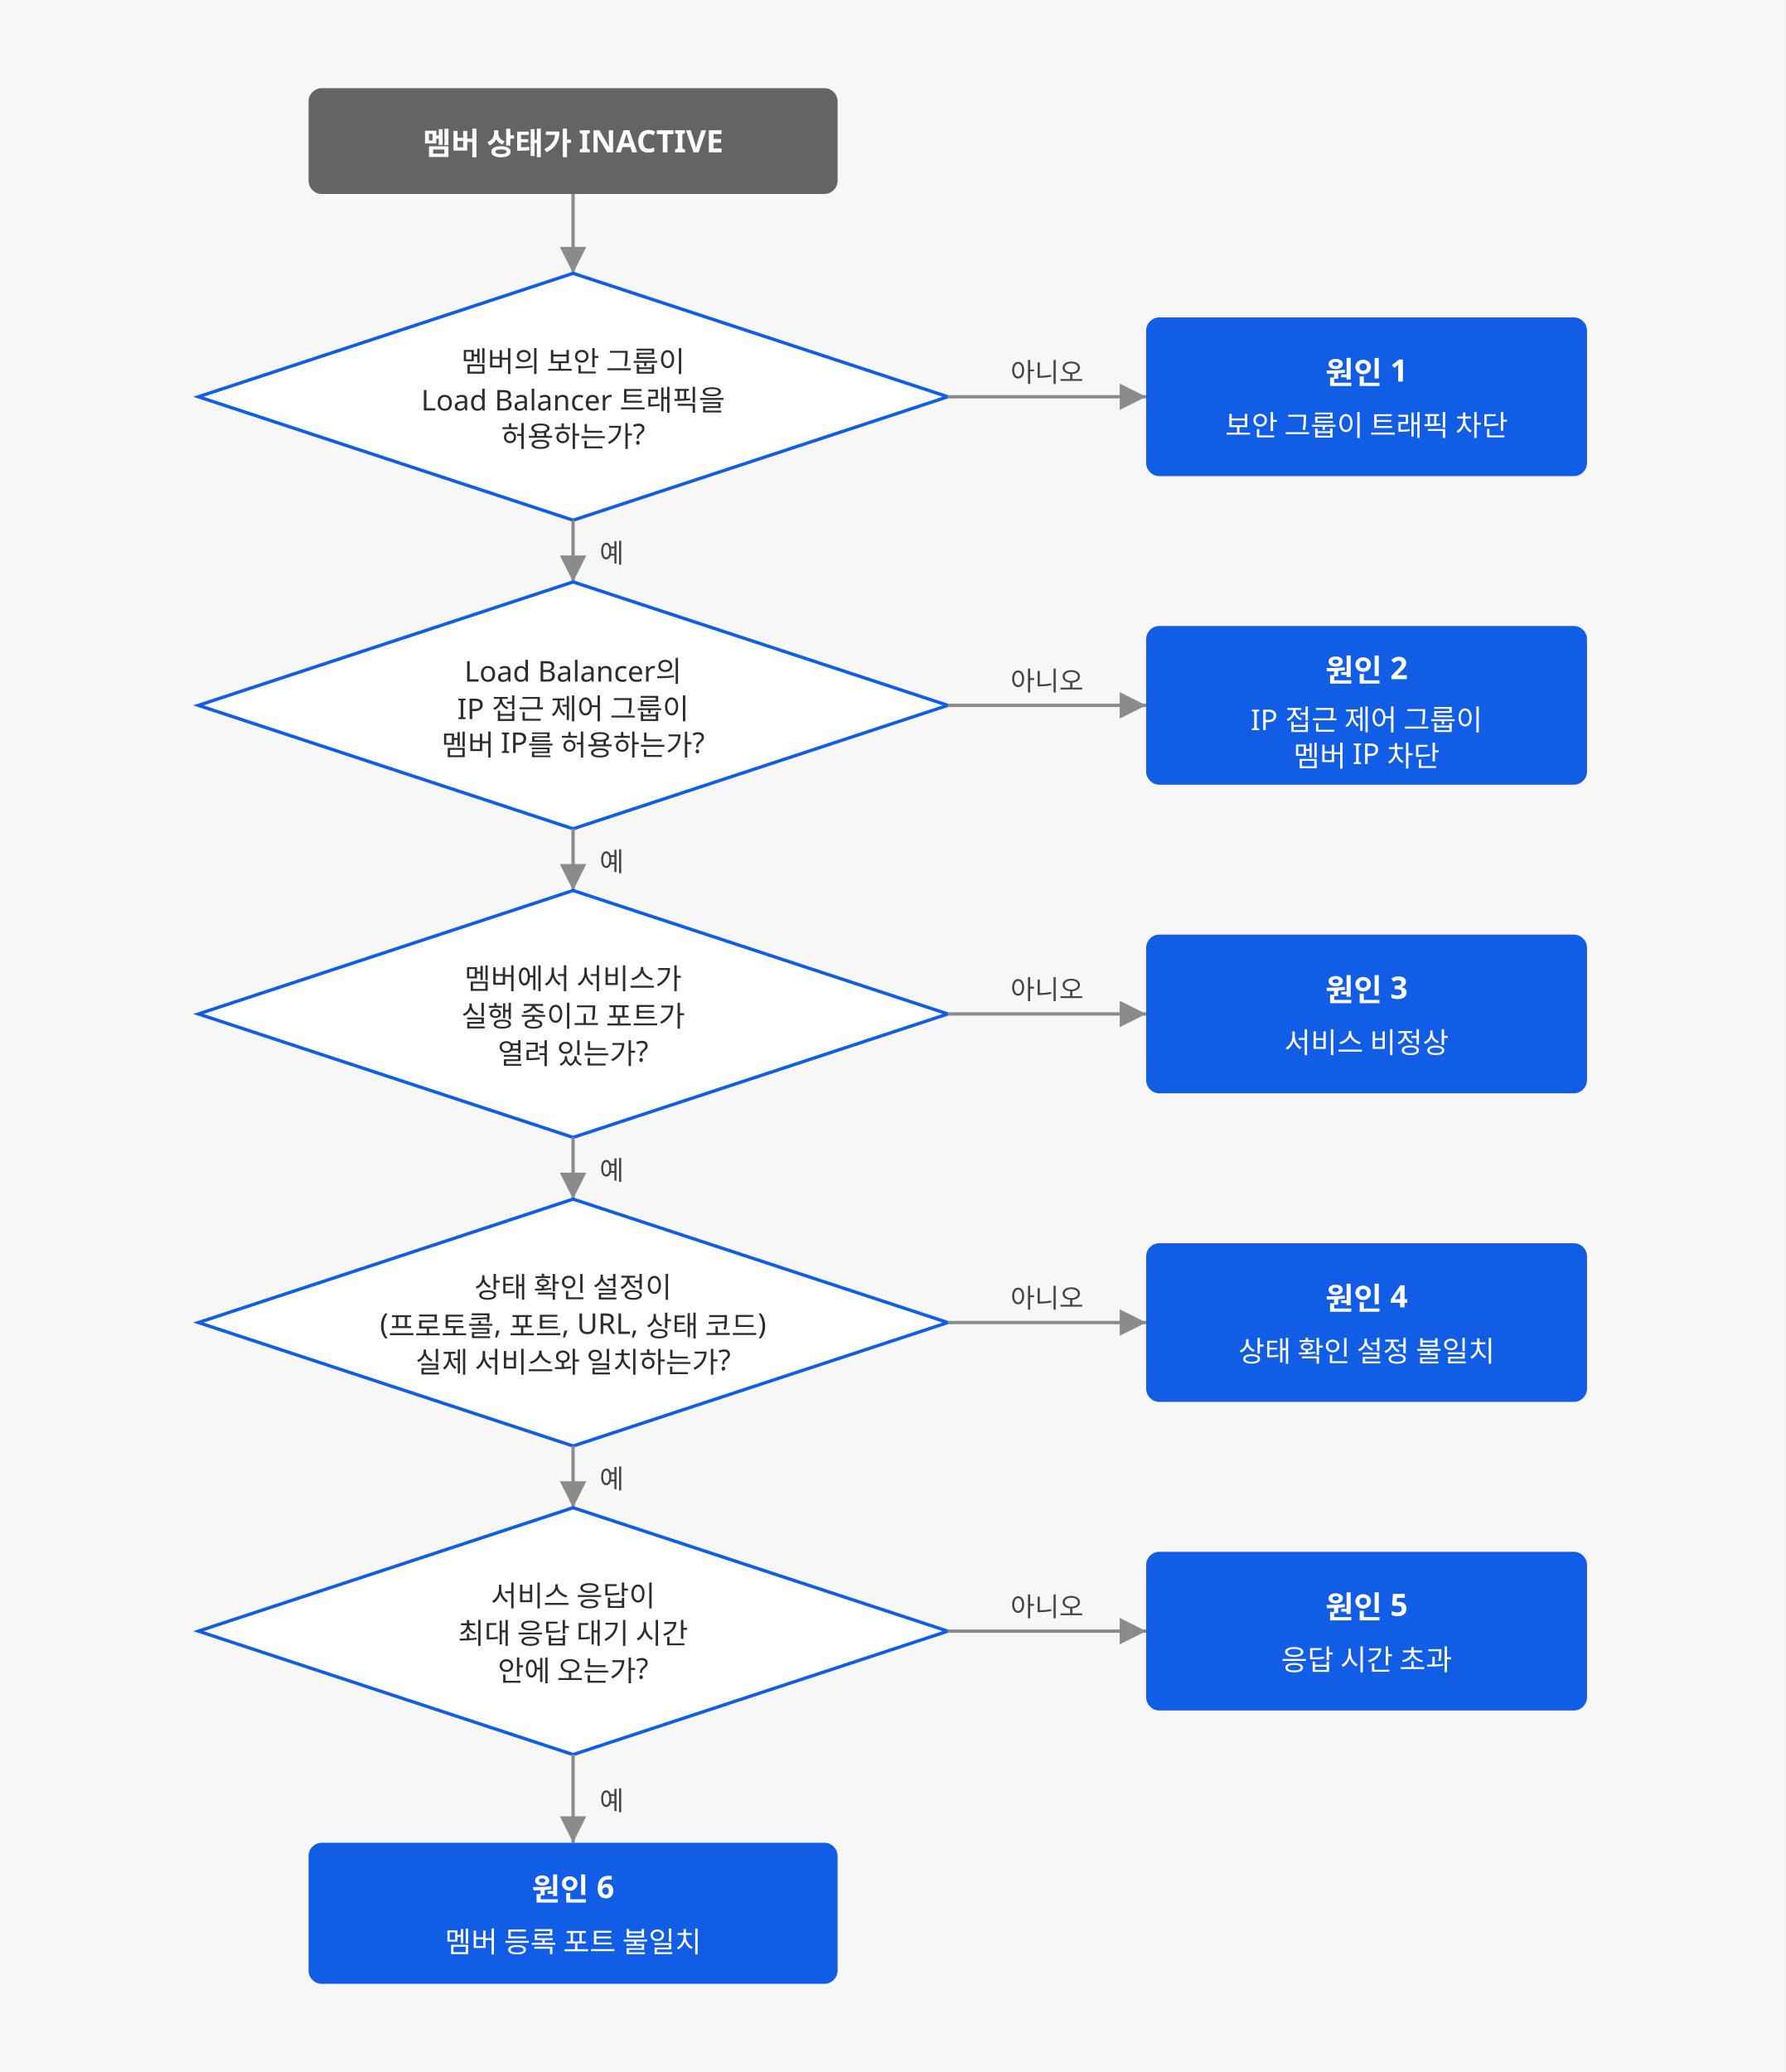
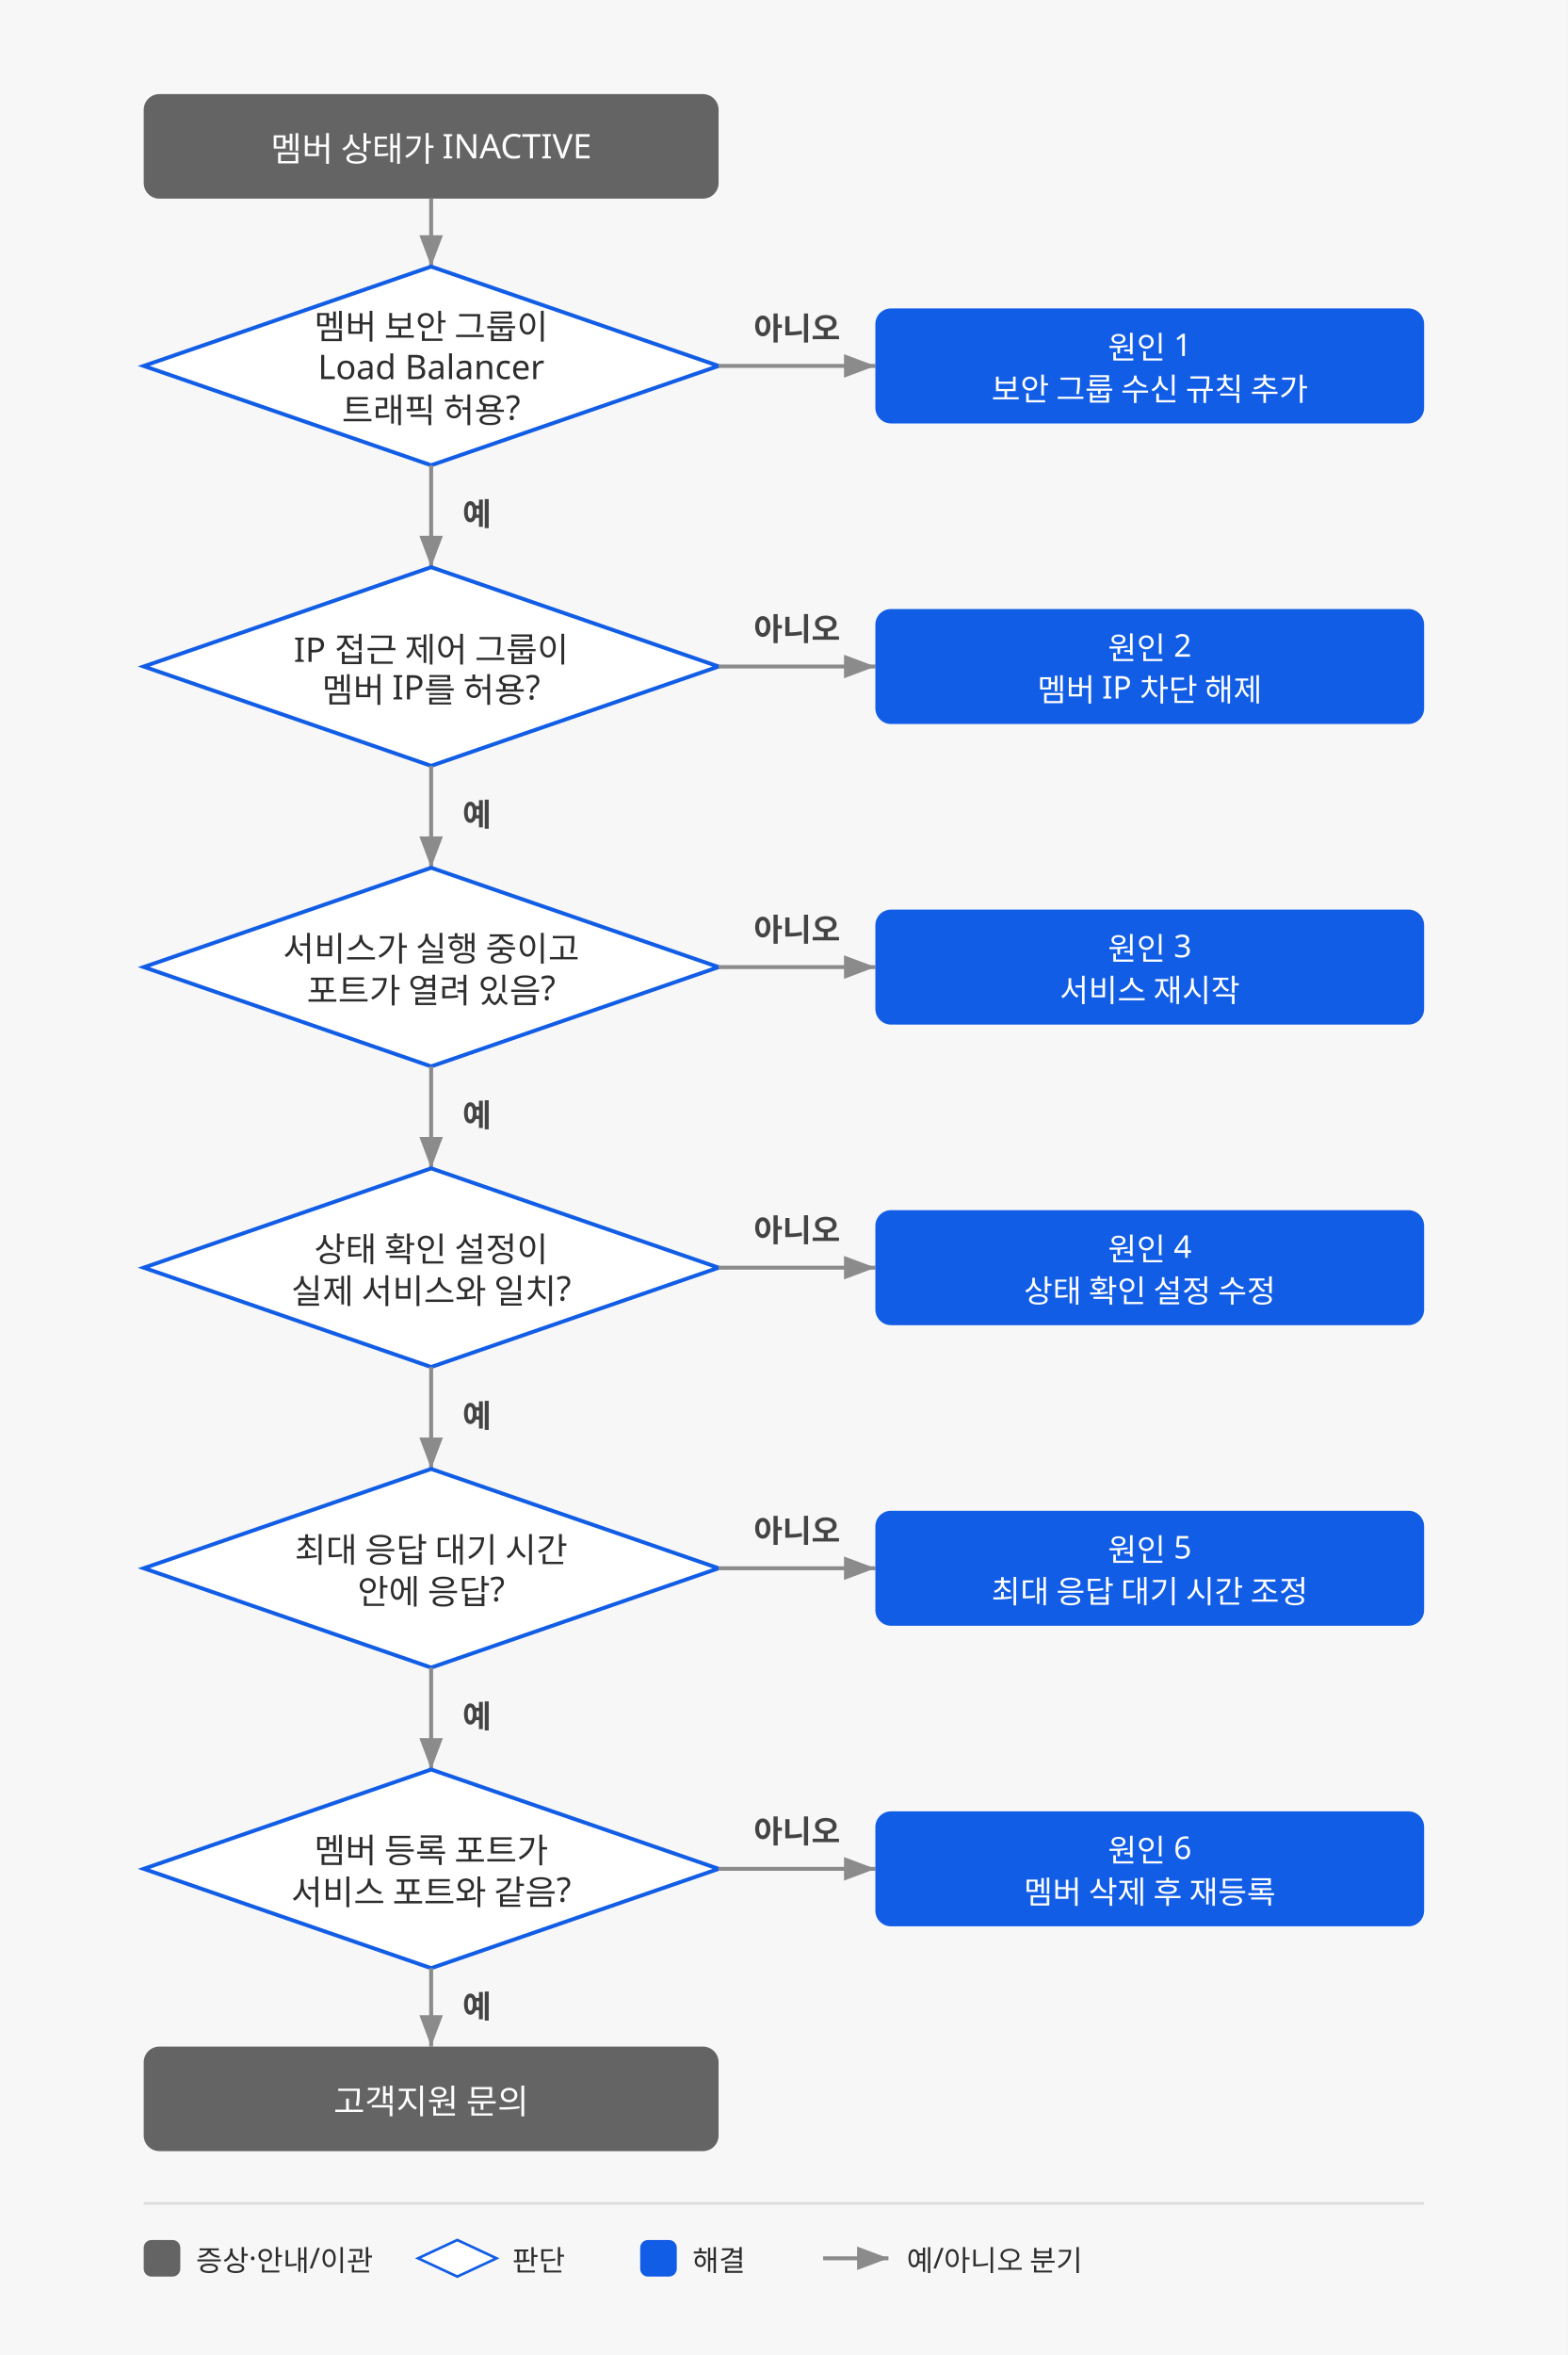
- <svg xmlns="http://www.w3.org/2000/svg" width="810" height="940" viewBox="0 0 810 940" role="img">
+ <svg xmlns="http://www.w3.org/2000/svg" viewBox="0 0 600 901" width="600" height="901" font-family="'Pretendard', sans-serif" role="img">
  <defs>
-     <marker id="arrow" viewBox="0 0 10 10" refX="10" refY="5" markerWidth="8" markerHeight="8" orient="auto-start-reverse">
-       <path d="M0 0L10 5L0 10z" fill="#8B8B8B" />
+     <marker id="arrow-default" markerWidth="8" markerHeight="6" refX="8" refY="3" orient="auto">
+       <path d="M0,0 L8,3 L0,6 Z" fill="#8B8B8B" />
    </marker>
  </defs>
-   <style>
-   text { font-family: 'Pretendard', sans-serif; }
- </style>
-   <rect x="0" y="0" width="810" height="940" fill="#F7F7F7" />
-   <rect x="140" y="40" width="240" height="48" rx="6" fill="#646464" />
-   <text x="260" y="64" text-anchor="middle" dominant-baseline="central" font-size="14" font-weight="600" fill="#FFFFFF">멤버 상태가 INACTIVE</text>
-   <path d="M260 88L260 124" fill="none" stroke="#8B8B8B" stroke-width="1.5" marker-end="url(#arrow)" />
-   <polygon points="260,124 430,180 260,236 90,180" fill="#FFFFFF" stroke="#125DE6" stroke-width="1.5" />
-   <text x="260" y="163" text-anchor="middle" dominant-baseline="central" font-size="13" fill="#2D2D2D">멤버의 보안 그룹이</text>
-   <text x="260" y="180" text-anchor="middle" dominant-baseline="central" font-size="13" fill="#2D2D2D">Load Balancer 트래픽을</text>
-   <text x="260" y="197" text-anchor="middle" dominant-baseline="central" font-size="13" fill="#2D2D2D">허용하는가?</text>
-   <path d="M430 180L520 180" fill="none" stroke="#8B8B8B" stroke-width="1.5" marker-end="url(#arrow)" />
-   <text x="475" y="168" text-anchor="middle" dominant-baseline="central" font-size="12" fill="#444444">아니오</text>
-   <rect x="520" y="144" width="200" height="72" rx="6" fill="#125DE6" />
-   <text x="620" y="168" text-anchor="middle" dominant-baseline="central" font-size="14" font-weight="700" fill="#FFFFFF">원인 1</text>
-   <text x="620" y="192" text-anchor="middle" dominant-baseline="central" font-size="13" fill="#FFFFFF">보안 그룹이 트래픽 차단</text>
-   <path d="M260 236L260 264" fill="none" stroke="#8B8B8B" stroke-width="1.5" marker-end="url(#arrow)" />
-   <text x="272" y="250" dominant-baseline="central" font-size="12" fill="#444444">예</text>
-   <polygon points="260,264 430,320 260,376 90,320" fill="#FFFFFF" stroke="#125DE6" stroke-width="1.5" />
-   <text x="260" y="303" text-anchor="middle" dominant-baseline="central" font-size="13" fill="#2D2D2D">Load Balancer의</text>
-   <text x="260" y="320" text-anchor="middle" dominant-baseline="central" font-size="13" fill="#2D2D2D">IP 접근 제어 그룹이</text>
-   <text x="260" y="337" text-anchor="middle" dominant-baseline="central" font-size="13" fill="#2D2D2D">멤버 IP를 허용하는가?</text>
-   <path d="M430 320L520 320" fill="none" stroke="#8B8B8B" stroke-width="1.5" marker-end="url(#arrow)" />
-   <text x="475" y="308" text-anchor="middle" dominant-baseline="central" font-size="12" fill="#444444">아니오</text>
-   <rect x="520" y="284" width="200" height="72" rx="6" fill="#125DE6" />
-   <text x="620" y="303" text-anchor="middle" dominant-baseline="central" font-size="14" font-weight="700" fill="#FFFFFF">원인 2</text>
-   <text x="620" y="325" text-anchor="middle" dominant-baseline="central" font-size="13" fill="#FFFFFF">IP 접근 제어 그룹이</text>
-   <text x="620" y="342" text-anchor="middle" dominant-baseline="central" font-size="13" fill="#FFFFFF">멤버 IP 차단</text>
-   <path d="M260 376L260 404" fill="none" stroke="#8B8B8B" stroke-width="1.5" marker-end="url(#arrow)" />
-   <text x="272" y="390" dominant-baseline="central" font-size="12" fill="#444444">예</text>
-   <polygon points="260,404 430,460 260,516 90,460" fill="#FFFFFF" stroke="#125DE6" stroke-width="1.5" />
-   <text x="260" y="443" text-anchor="middle" dominant-baseline="central" font-size="13" fill="#2D2D2D">멤버에서 서비스가</text>
-   <text x="260" y="460" text-anchor="middle" dominant-baseline="central" font-size="13" fill="#2D2D2D">실행 중이고 포트가</text>
-   <text x="260" y="477" text-anchor="middle" dominant-baseline="central" font-size="13" fill="#2D2D2D">열려 있는가?</text>
-   <path d="M430 460L520 460" fill="none" stroke="#8B8B8B" stroke-width="1.5" marker-end="url(#arrow)" />
-   <text x="475" y="448" text-anchor="middle" dominant-baseline="central" font-size="12" fill="#444444">아니오</text>
-   <rect x="520" y="424" width="200" height="72" rx="6" fill="#125DE6" />
-   <text x="620" y="448" text-anchor="middle" dominant-baseline="central" font-size="14" font-weight="700" fill="#FFFFFF">원인 3</text>
-   <text x="620" y="472" text-anchor="middle" dominant-baseline="central" font-size="13" fill="#FFFFFF">서비스 비정상</text>
-   <path d="M260 516L260 544" fill="none" stroke="#8B8B8B" stroke-width="1.5" marker-end="url(#arrow)" />
-   <text x="272" y="530" dominant-baseline="central" font-size="12" fill="#444444">예</text>
-   <polygon points="260,544 430,600 260,656 90,600" fill="#FFFFFF" stroke="#125DE6" stroke-width="1.5" />
-   <text x="260" y="583" text-anchor="middle" dominant-baseline="central" font-size="13" fill="#2D2D2D">상태 확인 설정이</text>
-   <text x="260" y="600" text-anchor="middle" dominant-baseline="central" font-size="13" fill="#2D2D2D">(프로토콜, 포트, URL, 상태 코드)</text>
-   <text x="260" y="617" text-anchor="middle" dominant-baseline="central" font-size="13" fill="#2D2D2D">실제 서비스와 일치하는가?</text>
-   <path d="M430 600L520 600" fill="none" stroke="#8B8B8B" stroke-width="1.5" marker-end="url(#arrow)" />
-   <text x="475" y="588" text-anchor="middle" dominant-baseline="central" font-size="12" fill="#444444">아니오</text>
-   <rect x="520" y="564" width="200" height="72" rx="6" fill="#125DE6" />
-   <text x="620" y="588" text-anchor="middle" dominant-baseline="central" font-size="14" font-weight="700" fill="#FFFFFF">원인 4</text>
-   <text x="620" y="612" text-anchor="middle" dominant-baseline="central" font-size="13" fill="#FFFFFF">상태 확인 설정 불일치</text>
-   <path d="M260 656L260 684" fill="none" stroke="#8B8B8B" stroke-width="1.5" marker-end="url(#arrow)" />
-   <text x="272" y="670" dominant-baseline="central" font-size="12" fill="#444444">예</text>
-   <polygon points="260,684 430,740 260,796 90,740" fill="#FFFFFF" stroke="#125DE6" stroke-width="1.5" />
-   <text x="260" y="723" text-anchor="middle" dominant-baseline="central" font-size="13" fill="#2D2D2D">서비스 응답이</text>
-   <text x="260" y="740" text-anchor="middle" dominant-baseline="central" font-size="13" fill="#2D2D2D">최대 응답 대기 시간</text>
-   <text x="260" y="757" text-anchor="middle" dominant-baseline="central" font-size="13" fill="#2D2D2D">안에 오는가?</text>
-   <path d="M430 740L520 740" fill="none" stroke="#8B8B8B" stroke-width="1.5" marker-end="url(#arrow)" />
-   <text x="475" y="728" text-anchor="middle" dominant-baseline="central" font-size="12" fill="#444444">아니오</text>
-   <rect x="520" y="704" width="200" height="72" rx="6" fill="#125DE6" />
-   <text x="620" y="728" text-anchor="middle" dominant-baseline="central" font-size="14" font-weight="700" fill="#FFFFFF">원인 5</text>
-   <text x="620" y="752" text-anchor="middle" dominant-baseline="central" font-size="13" fill="#FFFFFF">응답 시간 초과</text>
-   <path d="M260 796L260 836" fill="none" stroke="#8B8B8B" stroke-width="1.5" marker-end="url(#arrow)" />
-   <text x="272" y="816" dominant-baseline="central" font-size="12" fill="#444444">예</text>
-   <rect x="140" y="836" width="240" height="64" rx="6" fill="#125DE6" />
-   <text x="260" y="856" text-anchor="middle" dominant-baseline="central" font-size="14" font-weight="700" fill="#FFFFFF">원인 6</text>
-   <text x="260" y="880" text-anchor="middle" dominant-baseline="central" font-size="13" fill="#FFFFFF">멤버 등록 포트 불일치</text>
+   <rect width="600" height="901" fill="#F7F7F7" />
+   <g transform="translate(-25, 0)">
+     <rect x="80" y="36" width="220" height="40" rx="6" fill="#646464" />
+     <text x="190" y="56" text-anchor="middle" dominant-baseline="central" font-size="13" fill="#FFFFFF">멤버 상태가 INACTIVE</text>
+     <line x1="190" y1="76" x2="190" y2="102" stroke="#8B8B8B" stroke-width="1.5" marker-end="url(#arrow-default)" />
+     <polygon points="190,102 300,140 190,178 80,140" fill="#FFFFFF" stroke="#125DE6" stroke-width="1.5" />
+     <text x="190" y="124" text-anchor="middle" dominant-baseline="central" font-size="13" fill="#2D2D2D">멤버 보안 그룹이</text>
+     <text x="190" y="140" text-anchor="middle" dominant-baseline="central" font-size="13" fill="#2D2D2D">Load Balancer</text>
+     <text x="190" y="156" text-anchor="middle" dominant-baseline="central" font-size="13" fill="#2D2D2D">트래픽 허용?</text>
+     <line x1="300" y1="140" x2="360" y2="140" stroke="#8B8B8B" stroke-width="1.5" marker-end="url(#arrow-default)" />
+     <text x="330" y="130" text-anchor="middle" font-size="12" font-weight="bold" fill="#444444">아니오</text>
+     <rect x="360" y="118" width="210" height="44" rx="6" fill="#125DE6" />
+     <text x="465" y="132" text-anchor="middle" dominant-baseline="central" font-size="12" fill="#FFFFFF">원인 1</text>
+     <text x="465" y="148" text-anchor="middle" dominant-baseline="central" font-size="12" fill="#FFFFFF">보안 그룹 수신 규칙 추가</text>
+     <line x1="190" y1="178" x2="190" y2="217" stroke="#8B8B8B" stroke-width="1.5" marker-end="url(#arrow-default)" />
+     <text x="202" y="201" font-size="12" font-weight="bold" fill="#444444">예</text>
+     <polygon points="190,217 300,255 190,293 80,255" fill="#FFFFFF" stroke="#125DE6" stroke-width="1.5" />
+     <text x="190" y="247" text-anchor="middle" dominant-baseline="central" font-size="13" fill="#2D2D2D">IP 접근 제어 그룹이</text>
+     <text x="190" y="263" text-anchor="middle" dominant-baseline="central" font-size="13" fill="#2D2D2D">멤버 IP를 허용?</text>
+     <line x1="300" y1="255" x2="360" y2="255" stroke="#8B8B8B" stroke-width="1.5" marker-end="url(#arrow-default)" />
+     <text x="330" y="245" text-anchor="middle" font-size="12" font-weight="bold" fill="#444444">아니오</text>
+     <rect x="360" y="233" width="210" height="44" rx="6" fill="#125DE6" />
+     <text x="465" y="247" text-anchor="middle" dominant-baseline="central" font-size="12" fill="#FFFFFF">원인 2</text>
+     <text x="465" y="263" text-anchor="middle" dominant-baseline="central" font-size="12" fill="#FFFFFF">멤버 IP 차단 해제</text>
+     <line x1="190" y1="293" x2="190" y2="332" stroke="#8B8B8B" stroke-width="1.5" marker-end="url(#arrow-default)" />
+     <text x="202" y="316" font-size="12" font-weight="bold" fill="#444444">예</text>
+     <polygon points="190,332 300,370 190,408 80,370" fill="#FFFFFF" stroke="#125DE6" stroke-width="1.5" />
+     <text x="190" y="362" text-anchor="middle" dominant-baseline="central" font-size="13" fill="#2D2D2D">서비스가 실행 중이고</text>
+     <text x="190" y="378" text-anchor="middle" dominant-baseline="central" font-size="13" fill="#2D2D2D">포트가 열려 있음?</text>
+     <line x1="300" y1="370" x2="360" y2="370" stroke="#8B8B8B" stroke-width="1.5" marker-end="url(#arrow-default)" />
+     <text x="330" y="360" text-anchor="middle" font-size="12" font-weight="bold" fill="#444444">아니오</text>
+     <rect x="360" y="348" width="210" height="44" rx="6" fill="#125DE6" />
+     <text x="465" y="362" text-anchor="middle" dominant-baseline="central" font-size="12" fill="#FFFFFF">원인 3</text>
+     <text x="465" y="378" text-anchor="middle" dominant-baseline="central" font-size="12" fill="#FFFFFF">서비스 재시작</text>
+     <line x1="190" y1="408" x2="190" y2="447" stroke="#8B8B8B" stroke-width="1.5" marker-end="url(#arrow-default)" />
+     <text x="202" y="431" font-size="12" font-weight="bold" fill="#444444">예</text>
+     <polygon points="190,447 300,485 190,523 80,485" fill="#FFFFFF" stroke="#125DE6" stroke-width="1.5" />
+     <text x="190" y="477" text-anchor="middle" dominant-baseline="central" font-size="13" fill="#2D2D2D">상태 확인 설정이</text>
+     <text x="190" y="493" text-anchor="middle" dominant-baseline="central" font-size="13" fill="#2D2D2D">실제 서비스와 일치?</text>
+     <line x1="300" y1="485" x2="360" y2="485" stroke="#8B8B8B" stroke-width="1.5" marker-end="url(#arrow-default)" />
+     <text x="330" y="475" text-anchor="middle" font-size="12" font-weight="bold" fill="#444444">아니오</text>
+     <rect x="360" y="463" width="210" height="44" rx="6" fill="#125DE6" />
+     <text x="465" y="477" text-anchor="middle" dominant-baseline="central" font-size="12" fill="#FFFFFF">원인 4</text>
+     <text x="465" y="493" text-anchor="middle" dominant-baseline="central" font-size="12" fill="#FFFFFF">상태 확인 설정 수정</text>
+     <line x1="190" y1="523" x2="190" y2="562" stroke="#8B8B8B" stroke-width="1.5" marker-end="url(#arrow-default)" />
+     <text x="202" y="546" font-size="12" font-weight="bold" fill="#444444">예</text>
+     <polygon points="190,562 300,600 190,638 80,600" fill="#FFFFFF" stroke="#125DE6" stroke-width="1.5" />
+     <text x="190" y="592" text-anchor="middle" dominant-baseline="central" font-size="13" fill="#2D2D2D">최대 응답 대기 시간</text>
+     <text x="190" y="608" text-anchor="middle" dominant-baseline="central" font-size="13" fill="#2D2D2D">안에 응답?</text>
+     <line x1="300" y1="600" x2="360" y2="600" stroke="#8B8B8B" stroke-width="1.5" marker-end="url(#arrow-default)" />
+     <text x="330" y="590" text-anchor="middle" font-size="12" font-weight="bold" fill="#444444">아니오</text>
+     <rect x="360" y="578" width="210" height="44" rx="6" fill="#125DE6" />
+     <text x="465" y="592" text-anchor="middle" dominant-baseline="central" font-size="12" fill="#FFFFFF">원인 5</text>
+     <text x="465" y="608" text-anchor="middle" dominant-baseline="central" font-size="12" fill="#FFFFFF">최대 응답 대기 시간 조정</text>
+     <line x1="190" y1="638" x2="190" y2="677" stroke="#8B8B8B" stroke-width="1.5" marker-end="url(#arrow-default)" />
+     <text x="202" y="661" font-size="12" font-weight="bold" fill="#444444">예</text>
+     <polygon points="190,677 300,715 190,753 80,715" fill="#FFFFFF" stroke="#125DE6" stroke-width="1.5" />
+     <text x="190" y="707" text-anchor="middle" dominant-baseline="central" font-size="13" fill="#2D2D2D">멤버 등록 포트가</text>
+     <text x="190" y="723" text-anchor="middle" dominant-baseline="central" font-size="13" fill="#2D2D2D">서비스 포트와 같음?</text>
+     <line x1="300" y1="715" x2="360" y2="715" stroke="#8B8B8B" stroke-width="1.5" marker-end="url(#arrow-default)" />
+     <text x="330" y="705" text-anchor="middle" font-size="12" font-weight="bold" fill="#444444">아니오</text>
+     <rect x="360" y="693" width="210" height="44" rx="6" fill="#125DE6" />
+     <text x="465" y="707" text-anchor="middle" dominant-baseline="central" font-size="12" fill="#FFFFFF">원인 6</text>
+     <text x="465" y="723" text-anchor="middle" dominant-baseline="central" font-size="12" fill="#FFFFFF">멤버 삭제 후 재등록</text>
+     <line x1="190" y1="753" x2="190" y2="783" stroke="#8B8B8B" stroke-width="1.5" marker-end="url(#arrow-default)" />
+     <text x="202" y="772" font-size="12" font-weight="bold" fill="#444444">예</text>
+     <rect x="80" y="783" width="220" height="40" rx="6" fill="#646464" />
+     <text x="190" y="803" text-anchor="middle" dominant-baseline="central" font-size="13" fill="#FFFFFF">고객지원 문의</text>
+     <line x1="80" y1="843" x2="570" y2="843" stroke="#DCDCDC" stroke-width="1" />
+     <rect x="80" y="857" width="14" height="14" rx="3" fill="#646464" />
+     <text x="100" y="864" dominant-baseline="central" font-size="11" fill="#2D2D2D">증상·안내/이관</text>
+     <polygon points="200,857 215,864 200,871 185,864" fill="#FFFFFF" stroke="#125DE6" stroke-width="1" />
+     <text x="221" y="864" dominant-baseline="central" font-size="11" fill="#2D2D2D">판단</text>
+     <rect x="270" y="857" width="14" height="14" rx="3" fill="#125DE6" />
+     <text x="290" y="864" dominant-baseline="central" font-size="11" fill="#2D2D2D">해결</text>
+     <line x1="340" y1="864" x2="365" y2="864" stroke="#8B8B8B" stroke-width="1.5" marker-end="url(#arrow-default)" />
+     <text x="372" y="864" dominant-baseline="central" font-size="11" fill="#2D2D2D">예/아니오 분기</text>
+   </g>
</svg>
